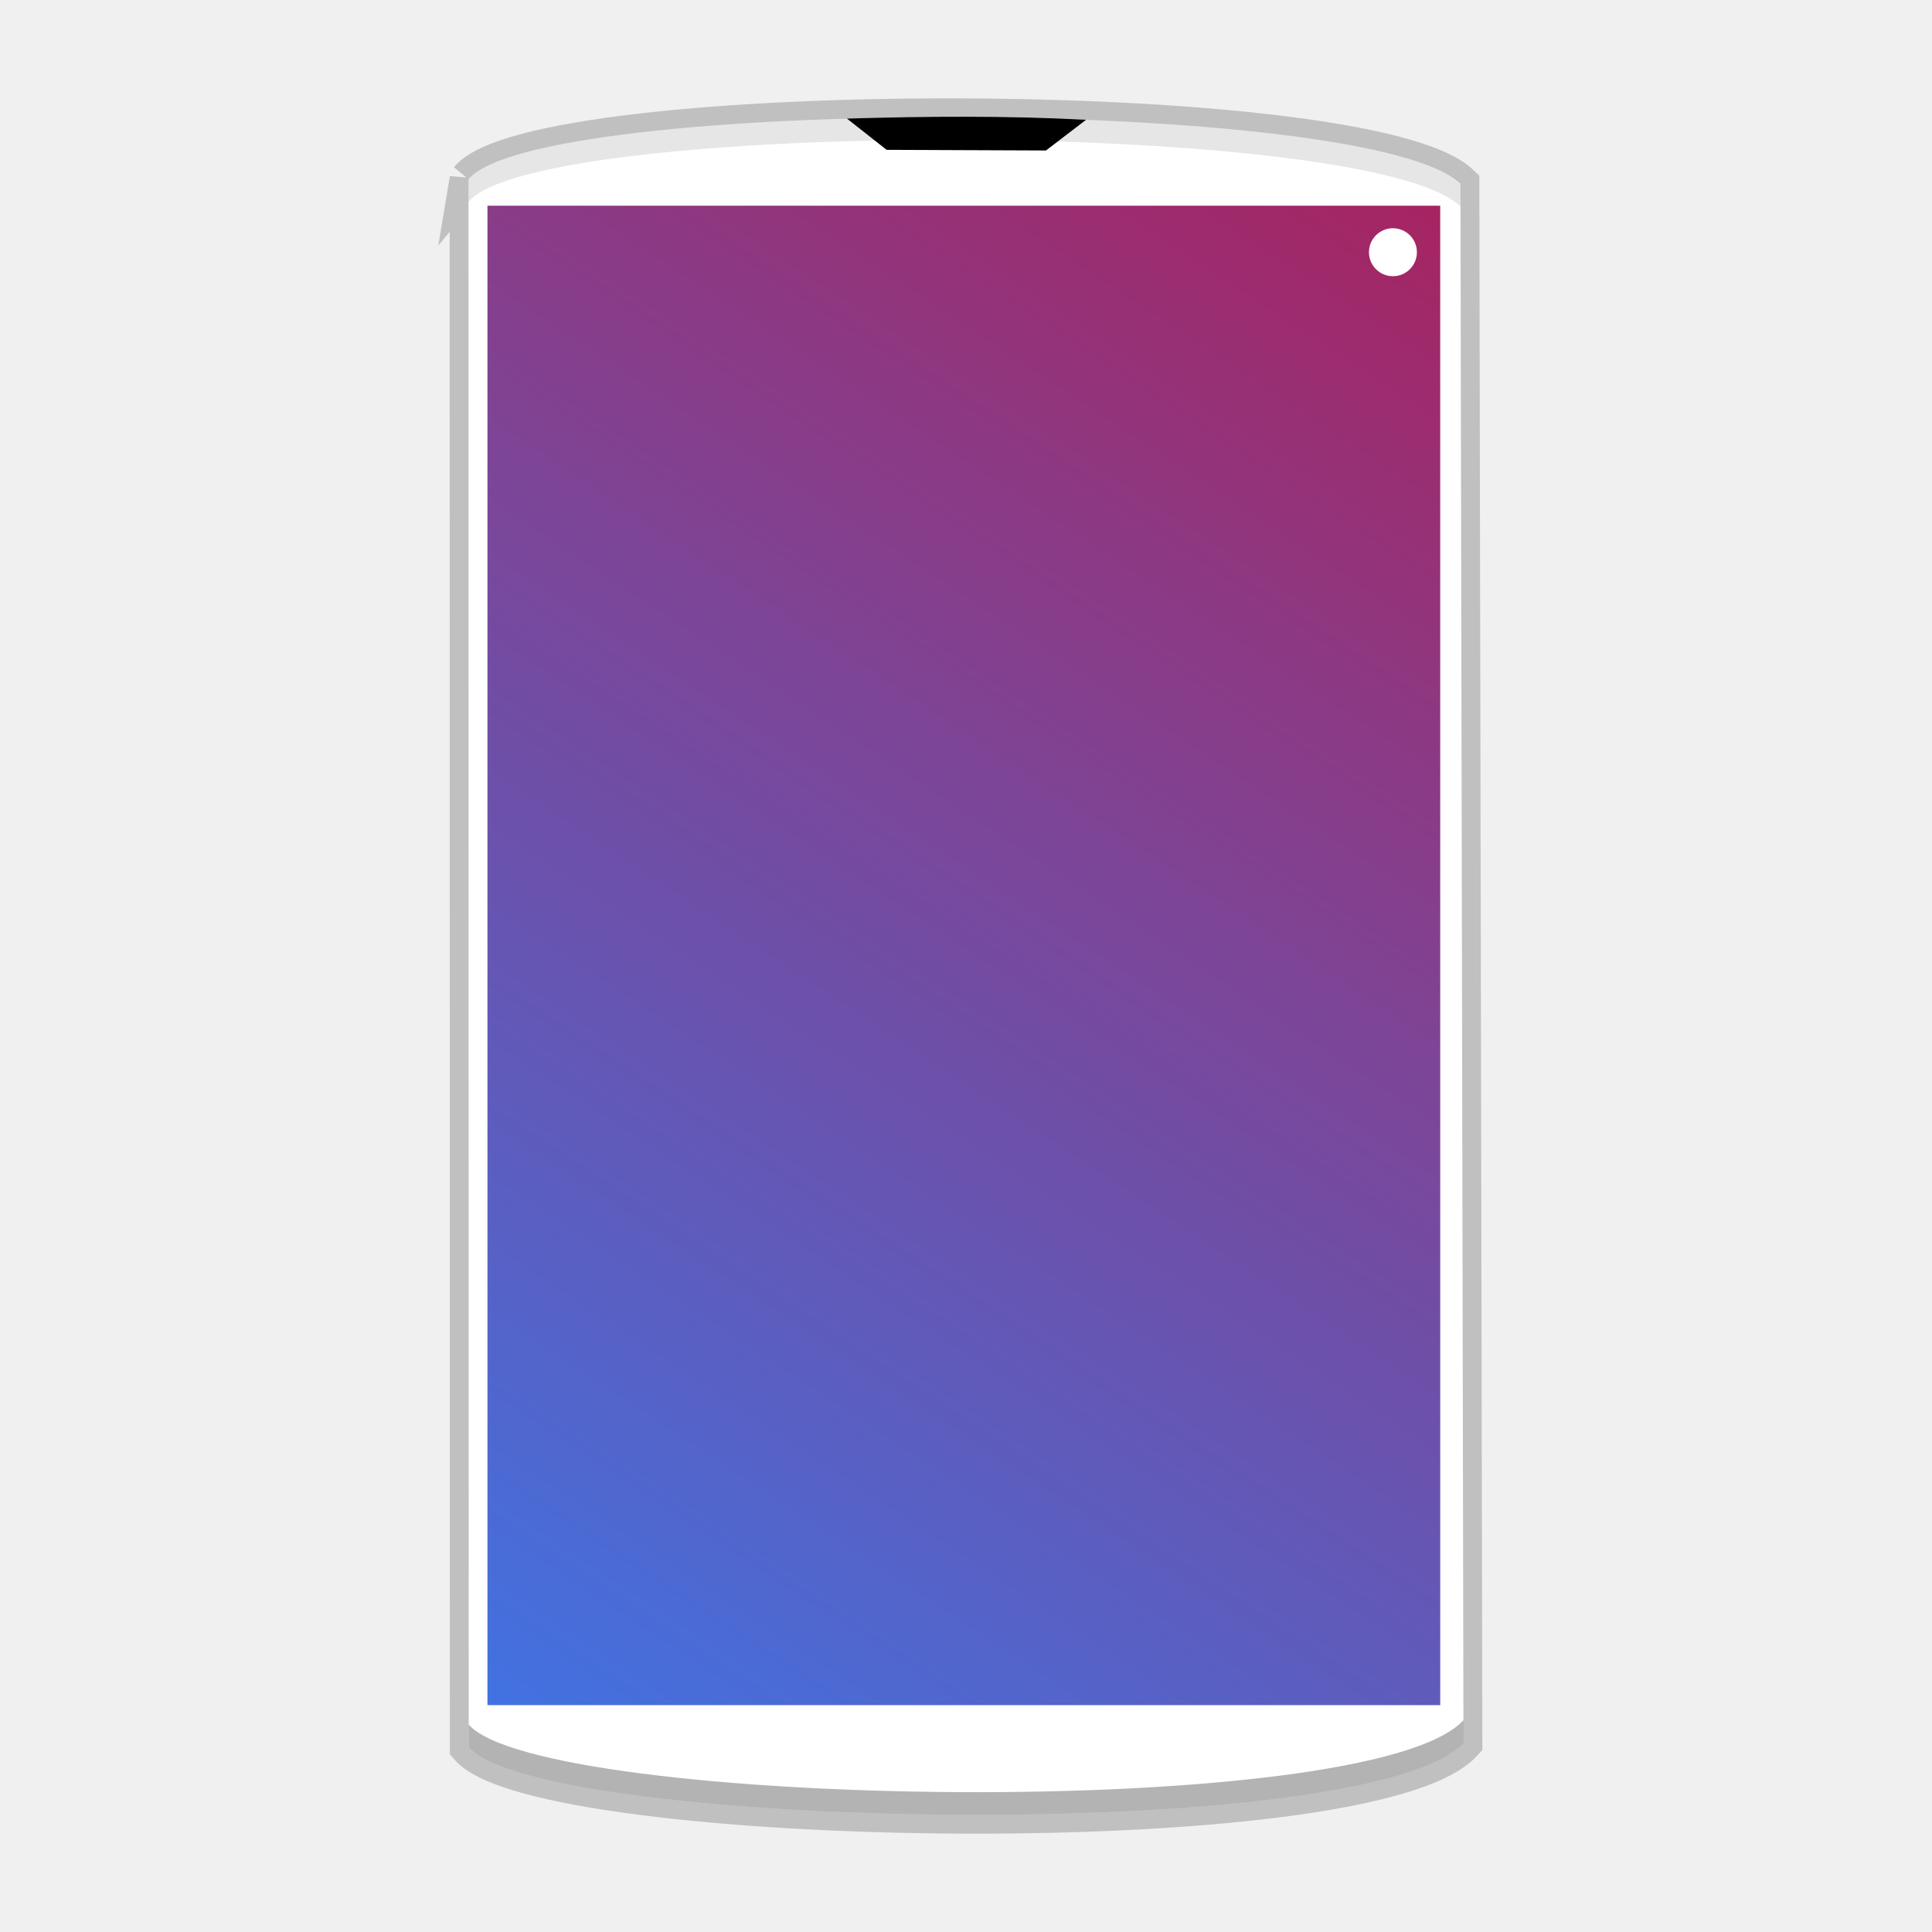
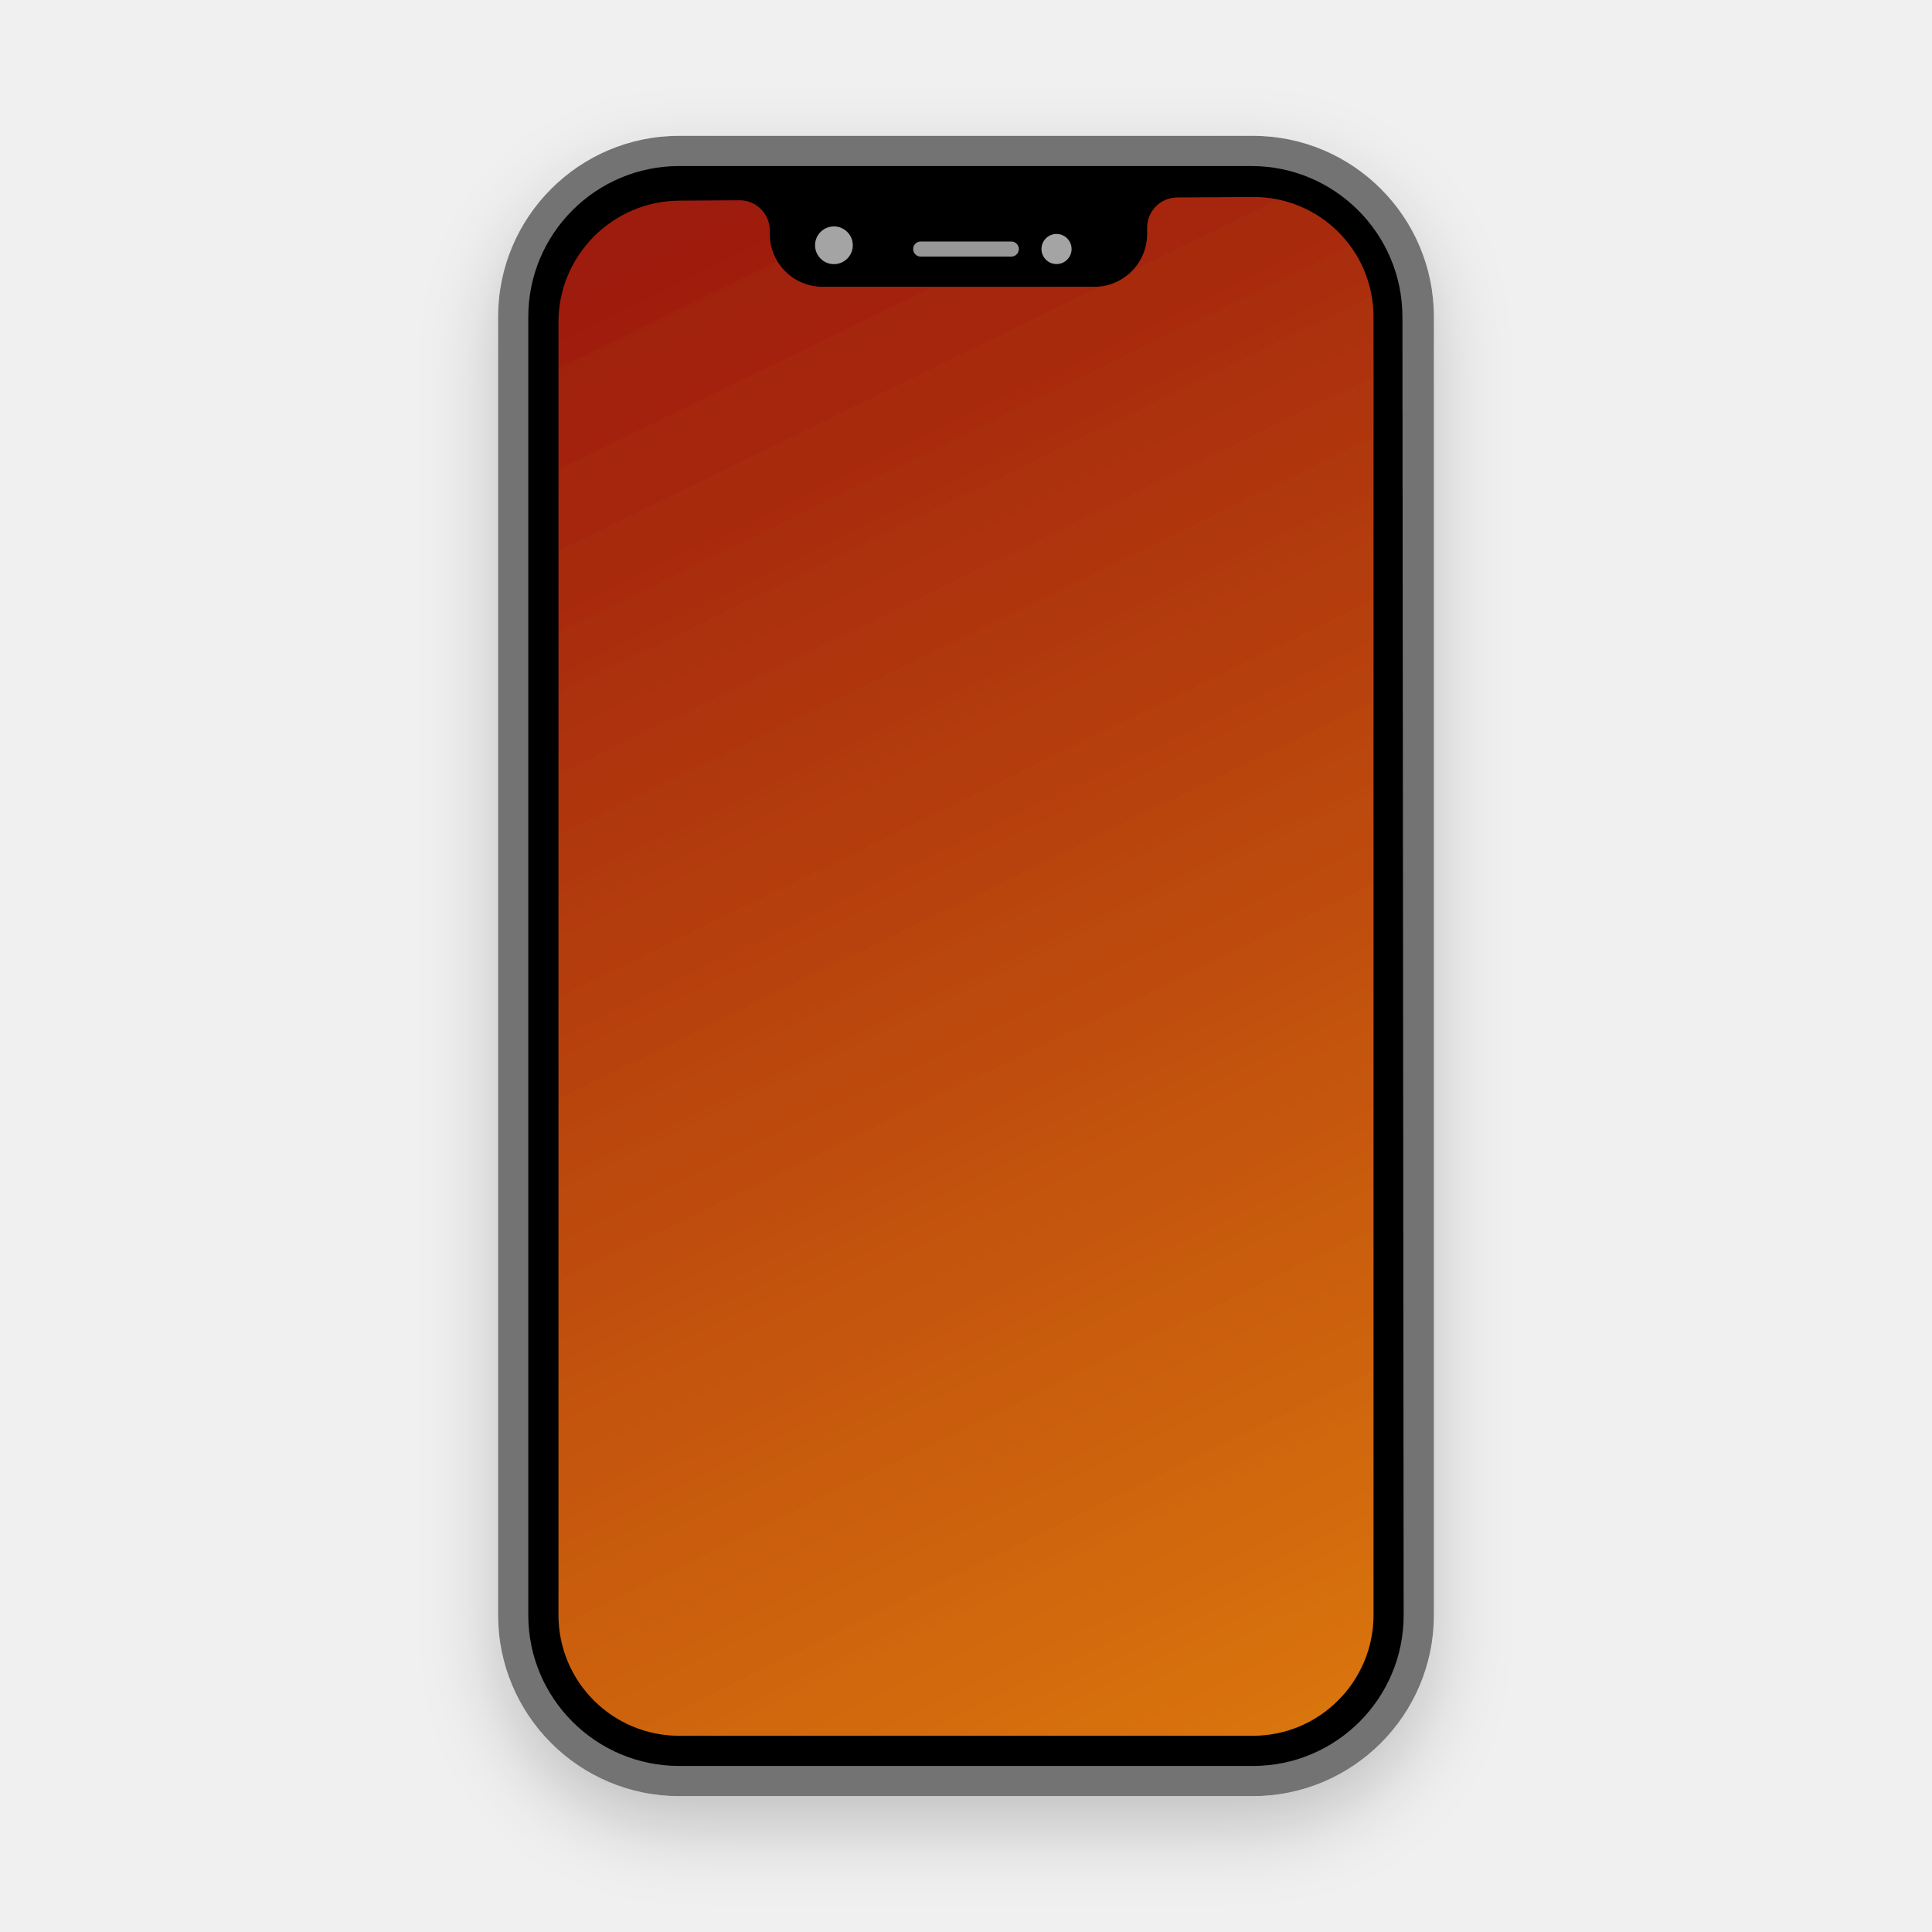
- <svg xmlns="http://www.w3.org/2000/svg" width="384pt" height="384pt" version="1.1" viewBox="0 0 384 384">
-   <defs>
-     <linearGradient id="a" x1="78.871" x2="328.64" y1="374.27" y2="-4.677" gradientTransform="translate(-.021237 -.011297)" gradientUnits="userSpaceOnUse">
-       <stop stop-color="#367bf0" offset="0" />
-       <stop stop-color="#b7164b" stop-opacity=".996" offset="1" />
+ <svg xmlns="http://www.w3.org/2000/svg" xmlns:xlink="http://www.w3.org/1999/xlink" width="256" height="256" viewBox="0 0 256 256" version="1.1" id="svg33">
+   <defs id="defs17">
+     <linearGradient id="linearGradient856">
+       <stop style="stop-color:#9c190e;stop-opacity:1" offset="0" id="stop852" />
+       <stop style="stop-color:#d97411;stop-opacity:1" offset="1" id="stop854" />
    </linearGradient>
+     <filter id="ios-device-a" width="1.194" height="1.127" x="-0.097" y="-0.055" filterUnits="objectBoundingBox">
+       <feOffset dy="4" in="SourceAlpha" result="shadowOffsetOuter1" id="feOffset2" />
+       <feGaussianBlur in="shadowOffsetOuter1" result="shadowBlurOuter1" stdDeviation="5" id="feGaussianBlur4" />
+       <feComposite in="shadowBlurOuter1" in2="SourceAlpha" operator="out" result="shadowBlurOuter1" id="feComposite6" />
+       <feColorMatrix in="shadowBlurOuter1" result="shadowMatrixOuter1" values="0 0 0 0 0   0 0 0 0 0   0 0 0 0 0  0 0 0 0.2 0" id="feColorMatrix8" />
+       <feMerge id="feMerge14">
+         <feMergeNode in="shadowMatrixOuter1" id="feMergeNode10" />
+         <feMergeNode in="SourceGraphic" id="feMergeNode12" />
+       </feMerge>
+     </filter>
+     <linearGradient xlink:href="#linearGradient856" id="linearGradient858" x1="12.923" y1="10.878" x2="109.383" y2="208.582" gradientUnits="userSpaceOnUse" />
  </defs>
-   <g fill-rule="evenodd">
-     <path d="m93.119 35.62 0.048 311.67c14.677 16.598 179.07 19.447 197.71-0.9l-0.599-309.87c-18.446-17.579-183.59-17.373-197.16-0.896z" fill="#fff" opacity=".2" stroke="#000" stroke-width="7.5" />
-     <path d="m93.119 35.62 0.048 311.67c14.677 16.598 179.07 19.447 197.71-0.9l-0.599-309.87c-18.446-17.579-183.59-17.373-197.16-0.896z" fill="#fff" stroke-width="1.029" />
-     <path d="m96.885 40.887v298.02h189.37v-298.02z" fill="url(#a)" />
-     <path d="m281.62 50.13c0 2.636-2.134 4.77-4.766 4.77-2.632 0-4.766-2.134-4.766-4.77 0-2.632 2.134-4.766 4.766-4.766 2.632 0 4.766 2.134 4.766 4.766z" fill="#fff" stroke-width="1.029" />
-   </g>
-   <g fill-rule="evenodd">
-     <path d="m168.33 23.568c15.979-0.466 31.873-0.583 47.531 0.245l-7.969 6.097-31.668-0.129z" stroke-width="1.029" />
-     <path transform="scale(.75)" d="m253.16 31.062c-60.384-0.115-119.96 5.447-129 16.432v5.998c18.102-21.968 238.29-22.242 262.88 1.197l0.787 407.18c0.004-0.004 0.008-0.008 0.012-0.012l-0.799-413.16c-12.298-11.72-73.493-17.512-133.88-17.627z" opacity=".1" stroke-width="1.372" />
-     <path transform="scale(.75)" d="m387.83 455.87c-24.911 27.117-244.04 23.315-263.6 1.188v6c19.569 22.13 238.76 25.931 263.62-1.199l-0.012-5.988z" opacity=".3" stroke-width="1.372" />
+   <g fill="none" fill-rule="evenodd" filter="url(#ios-device-a)" transform="translate(66 18)" id="g31">
+     <path fill="#737373" d="M4.29281499e-10,24.002 C4.29281499e-10,10.746 10.747,2.62161848e-10 24,2.62161848e-10 L100,2.62161848e-10 C113.255,2.62161848e-10 124,10.741 124,24.002 L124,195.998 C124,209.254 113.253,220 100,220 L24,220 C10.745,220 4.29281499e-10,209.259 4.29281499e-10,195.998 L4.29281499e-10,24.002 Z" id="path19" />
+     <path fill="#000" d="M4,23.992 C4,12.951 12.955,4 24.007,4 L99.803,4 C110.853,4 119.819,12.957 119.829,23.992 L119.991,196.008 C120.002,207.049 111.052,216 100.001,216 L24.009,216 C12.958,216 4,207.043 4,196.008 L4,23.992 Z" id="path21" />
+     <path fill="#111" d="M36,12.535 L36,13 L36,13 C36,16.866 39.134,20 43,20 L79,20 C82.866,20 86,16.866 86,13 L86,12.166 C86,9.967 87.775,8.18 89.974,8.166 L100.006,8.102 L100.006,8.102 C108.839,8.046 116,15.171 116,24.008 L116,195.992 C116,204.833 108.83,212 100.006,212 L23.994,212 C15.161,212 8,204.839 8,196.004 L8,24.684 C8,15.85 15.17,8.643 23.994,8.586 L31.975,8.535 C34.184,8.521 35.986,10.301 36,12.51 C36,12.518 36,12.527 36,12.535 Z" id="path23" style="fill-opacity:1;fill:url(#linearGradient858)" />
+     <path fill="#A4A4A4" d="M44.5,17 C45.881,17 47,15.881 47,14.5 C47,13.119 45.881,12 44.5,12 C43.119,12 42,13.119 42,14.5 C42,15.881 43.119,17 44.5,17 Z" id="path25" />
+     <circle cx="73.995" cy="14.995" r="1.995" fill="#A4A4A4" id="circle27" />
+     <line x1="56" x2="68" y1="15" y2="15" stroke="#979797" stroke-linecap="round" stroke-width="2" id="line29" />
  </g>
</svg>
